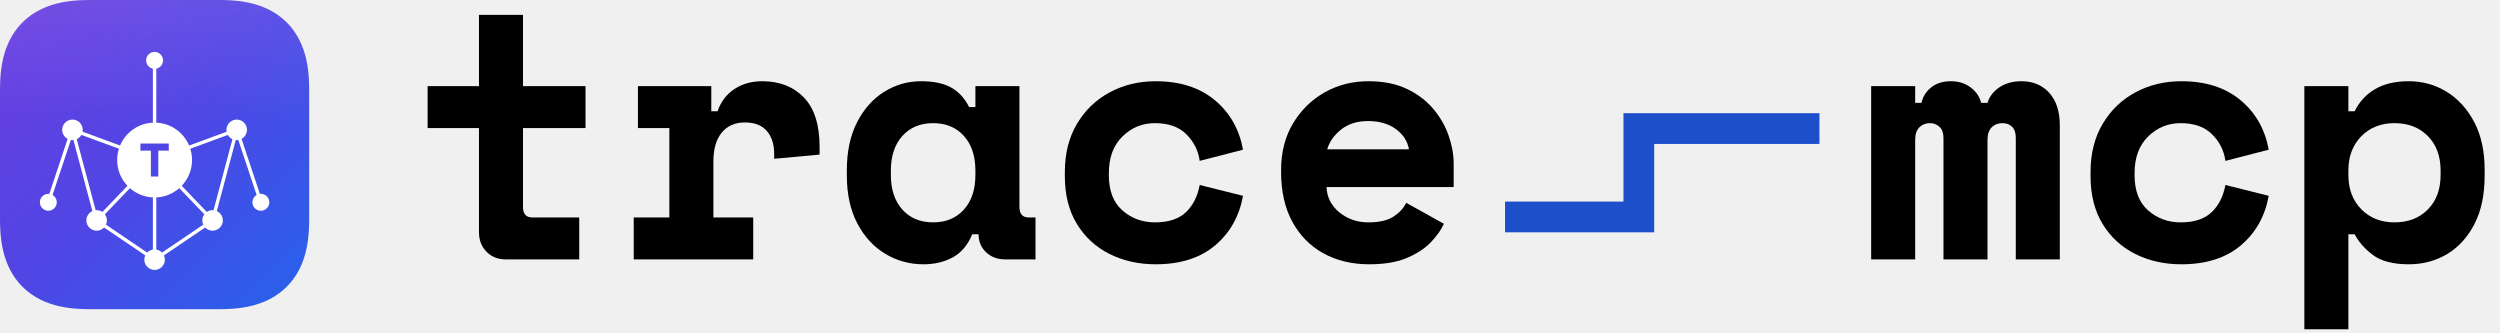
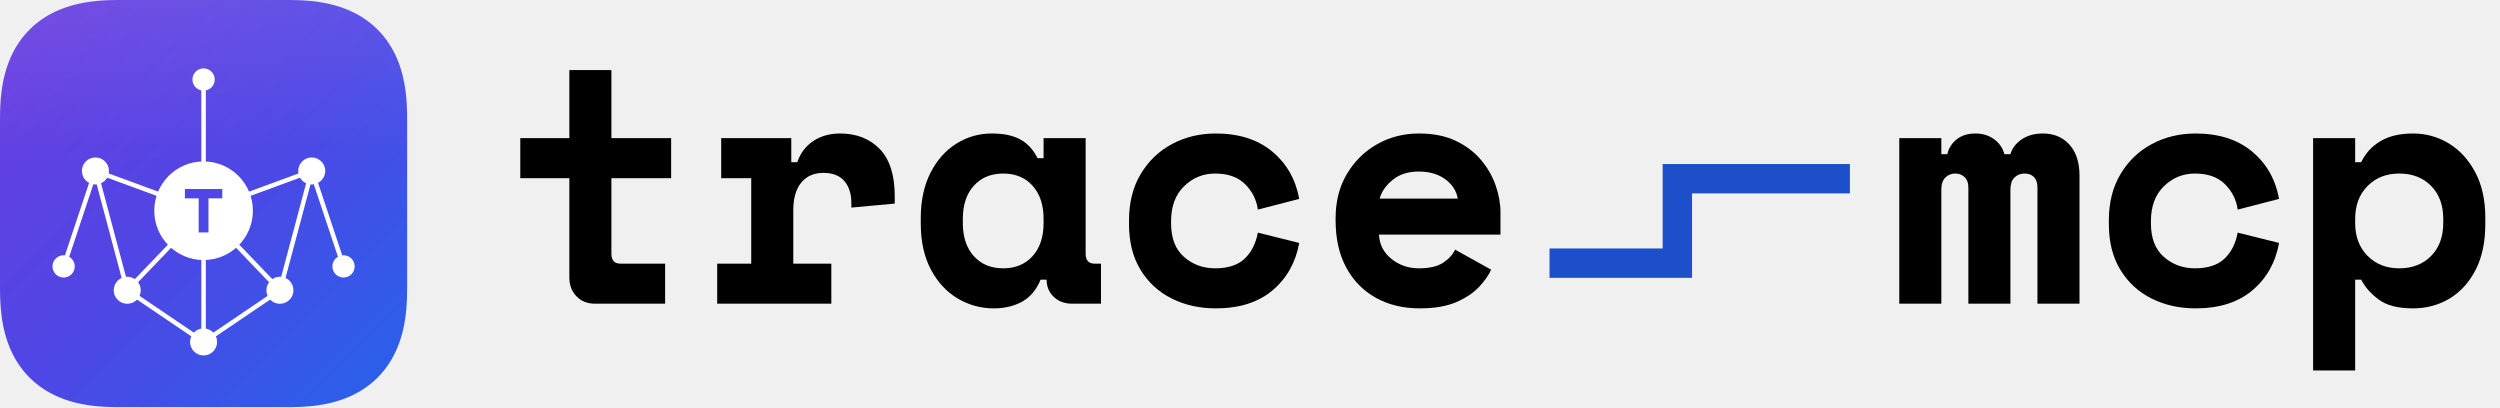
- <svg xmlns="http://www.w3.org/2000/svg" viewBox="0 0 7156 952.5" width="7156" height="952.5" role="img" aria-label="trace-mcp">
-   <g transform="translate(0 0) scale(0.8642578)">
+ <svg xmlns="http://www.w3.org/2000/svg" viewBox="0 0 7491 1220" width="7491" height="1220" role="img" aria-label="trace-mcp">
+   <g transform="translate(0 0) scale(1.191406)">
    <defs>
      <linearGradient id="light-row-plate" x1="0" y1="0" x2="1" y2="1">
        <stop offset="0%" stop-color="#6C3CE0" />
        <stop offset="50%" stop-color="#4F46E5" />
        <stop offset="100%" stop-color="#2563EB" />
      </linearGradient>
      <linearGradient id="light-row-shine" x1="0.5" y1="0" x2="0.5" y2="0.4">
        <stop offset="0%" stop-color="#FFFFFF" stop-opacity="0.08" />
        <stop offset="100%" stop-color="#FFFFFF" stop-opacity="0" />
      </linearGradient>
      <clipPath id="light-row-plateClip">
        <path d="M 0.00,307.20 L 0.03,295.76 L 0.13,287.28 L 0.30,279.65 L 0.53,272.53 L 0.82,265.77 L 1.18,259.29 L 1.61,253.02 L 2.10,246.95 L 2.66,241.03 L 3.29,235.26 L 3.98,229.62 L 4.73,224.10 L 5.55,218.68 L 6.44,213.37 L 7.39,208.14 L 8.40,203.01 L 9.48,197.96 L 10.63,193.00 L 11.84,188.11 L 13.11,183.29 L 14.45,178.55 L 15.86,173.88 L 17.32,169.28 L 18.85,164.74 L 20.45,160.27 L 22.11,155.87 L 23.83,151.53 L 25.62,147.25 L 27.47,143.03 L 29.38,138.88 L 31.35,134.79 L 33.39,130.76 L 35.49,126.79 L 37.66,122.88 L 39.88,119.03 L 42.17,115.24 L 44.52,111.51 L 46.93,107.84 L 49.40,104.22 L 51.93,100.67 L 54.53,97.18 L 57.18,93.74 L 59.90,90.37 L 62.68,87.05 L 65.51,83.80 L 68.41,80.60 L 71.37,77.46 L 74.39,74.39 L 77.46,71.37 L 80.60,68.41 L 83.80,65.51 L 87.05,62.68 L 90.37,59.90 L 93.74,57.18 L 97.18,54.53 L 100.67,51.93 L 104.22,49.40 L 107.84,46.93 L 111.51,44.52 L 115.24,42.17 L 119.03,39.88 L 122.88,37.66 L 126.79,35.49 L 130.76,33.39 L 134.79,31.35 L 138.88,29.38 L 143.03,27.47 L 147.25,25.62 L 151.53,23.83 L 155.87,22.11 L 160.27,20.45 L 164.74,18.85 L 169.28,17.32 L 173.88,15.86 L 178.55,14.45 L 183.29,13.11 L 188.11,11.84 L 193.00,10.63 L 197.96,9.48 L 203.01,8.40 L 208.14,7.39 L 213.37,6.44 L 218.68,5.55 L 224.10,4.73 L 229.62,3.98 L 235.26,3.29 L 241.03,2.66 L 246.95,2.10 L 253.02,1.61 L 259.29,1.18 L 265.77,0.82 L 272.53,0.53 L 279.65,0.30 L 287.28,0.13 L 295.76,0.03 L 307.20,0.00 L 716.80,0.00 L 728.24,0.03 L 736.72,0.13 L 744.35,0.30 L 751.47,0.53 L 758.23,0.82 L 764.71,1.18 L 770.98,1.61 L 777.05,2.10 L 782.97,2.66 L 788.74,3.29 L 794.38,3.98 L 799.90,4.73 L 805.32,5.55 L 810.63,6.44 L 815.86,7.39 L 820.99,8.40 L 826.04,9.48 L 831.00,10.63 L 835.89,11.84 L 840.71,13.11 L 845.45,14.45 L 850.12,15.86 L 854.72,17.32 L 859.26,18.85 L 863.73,20.45 L 868.13,22.11 L 872.47,23.83 L 876.75,25.62 L 880.97,27.47 L 885.12,29.38 L 889.21,31.35 L 893.24,33.39 L 897.21,35.49 L 901.12,37.66 L 904.97,39.88 L 908.76,42.17 L 912.49,44.52 L 916.16,46.93 L 919.78,49.40 L 923.33,51.93 L 926.82,54.53 L 930.26,57.18 L 933.63,59.90 L 936.95,62.68 L 940.20,65.51 L 943.40,68.41 L 946.54,71.37 L 949.61,74.39 L 952.63,77.46 L 955.59,80.60 L 958.49,83.80 L 961.32,87.05 L 964.10,90.37 L 966.82,93.74 L 969.47,97.18 L 972.07,100.67 L 974.60,104.22 L 977.07,107.84 L 979.48,111.51 L 981.83,115.24 L 984.12,119.03 L 986.34,122.88 L 988.51,126.79 L 990.61,130.76 L 992.65,134.79 L 994.62,138.88 L 996.53,143.03 L 998.38,147.25 L 1000.17,151.53 L 1001.89,155.87 L 1003.55,160.27 L 1005.15,164.74 L 1006.68,169.28 L 1008.14,173.88 L 1009.55,178.55 L 1010.89,183.29 L 1012.16,188.11 L 1013.37,193.00 L 1014.52,197.96 L 1015.60,203.01 L 1016.61,208.14 L 1017.56,213.37 L 1018.45,218.68 L 1019.27,224.10 L 1020.02,229.62 L 1020.71,235.26 L 1021.34,241.03 L 1021.90,246.95 L 1022.39,253.02 L 1022.82,259.29 L 1023.18,265.77 L 1023.47,272.53 L 1023.70,279.65 L 1023.87,287.28 L 1023.97,295.76 L 1024.00,307.20 L 1024.00,716.80 L 1023.97,728.24 L 1023.87,736.72 L 1023.70,744.35 L 1023.47,751.47 L 1023.18,758.23 L 1022.82,764.71 L 1022.39,770.98 L 1021.90,777.05 L 1021.34,782.97 L 1020.71,788.74 L 1020.02,794.38 L 1019.27,799.90 L 1018.45,805.32 L 1017.56,810.63 L 1016.61,815.86 L 1015.60,820.99 L 1014.52,826.04 L 1013.37,831.00 L 1012.16,835.89 L 1010.89,840.71 L 1009.55,845.45 L 1008.14,850.12 L 1006.68,854.72 L 1005.15,859.26 L 1003.55,863.73 L 1001.89,868.13 L 1000.17,872.47 L 998.38,876.75 L 996.53,880.97 L 994.62,885.12 L 992.65,889.21 L 990.61,893.24 L 988.51,897.21 L 986.34,901.12 L 984.12,904.97 L 981.83,908.76 L 979.48,912.49 L 977.07,916.16 L 974.60,919.78 L 972.07,923.33 L 969.47,926.82 L 966.82,930.26 L 964.10,933.63 L 961.32,936.95 L 958.49,940.20 L 955.59,943.40 L 952.63,946.54 L 949.61,949.61 L 946.54,952.63 L 943.40,955.59 L 940.20,958.49 L 936.95,961.32 L 933.63,964.10 L 930.26,966.82 L 926.82,969.47 L 923.33,972.07 L 919.78,974.60 L 916.16,977.07 L 912.49,979.48 L 908.76,981.83 L 904.97,984.12 L 901.12,986.34 L 897.21,988.51 L 893.24,990.61 L 889.21,992.65 L 885.12,994.62 L 880.97,996.53 L 876.75,998.38 L 872.47,1000.17 L 868.13,1001.89 L 863.73,1003.55 L 859.26,1005.15 L 854.72,1006.68 L 850.12,1008.14 L 845.45,1009.55 L 840.71,1010.89 L 835.89,1012.16 L 831.00,1013.37 L 826.04,1014.52 L 820.99,1015.60 L 815.86,1016.61 L 810.63,1017.56 L 805.32,1018.45 L 799.90,1019.27 L 794.38,1020.02 L 788.74,1020.71 L 782.97,1021.34 L 777.05,1021.90 L 770.98,1022.39 L 764.71,1022.82 L 758.23,1023.18 L 751.47,1023.47 L 744.35,1023.70 L 736.72,1023.87 L 728.24,1023.97 L 716.80,1024.00 L 307.20,1024.00 L 295.76,1023.97 L 287.28,1023.87 L 279.65,1023.70 L 272.53,1023.47 L 265.77,1023.18 L 259.29,1022.82 L 253.02,1022.39 L 246.95,1021.90 L 241.03,1021.34 L 235.26,1020.71 L 229.62,1020.02 L 224.10,1019.27 L 218.68,1018.45 L 213.37,1017.56 L 208.14,1016.61 L 203.01,1015.60 L 197.96,1014.52 L 193.00,1013.37 L 188.11,1012.16 L 183.29,1010.89 L 178.55,1009.55 L 173.88,1008.14 L 169.28,1006.68 L 164.74,1005.15 L 160.27,1003.55 L 155.87,1001.89 L 151.53,1000.17 L 147.25,998.38 L 143.03,996.53 L 138.88,994.62 L 134.79,992.65 L 130.76,990.61 L 126.79,988.51 L 122.88,986.34 L 119.03,984.12 L 115.24,981.83 L 111.51,979.48 L 107.84,977.07 L 104.22,974.60 L 100.67,972.07 L 97.18,969.47 L 93.74,966.82 L 90.37,964.10 L 87.05,961.32 L 83.80,958.49 L 80.60,955.59 L 77.46,952.63 L 74.39,949.61 L 71.37,946.54 L 68.41,943.40 L 65.51,940.20 L 62.68,936.95 L 59.90,933.63 L 57.18,930.26 L 54.53,926.82 L 51.93,923.33 L 49.40,919.78 L 46.93,916.16 L 44.52,912.49 L 42.17,908.76 L 39.88,904.97 L 37.66,901.12 L 35.49,897.21 L 33.39,893.24 L 31.35,889.21 L 29.38,885.12 L 27.47,880.97 L 25.62,876.75 L 23.83,872.47 L 22.11,868.13 L 20.45,863.73 L 18.85,859.26 L 17.32,854.72 L 15.86,850.12 L 14.45,845.45 L 13.11,840.71 L 11.84,835.89 L 10.63,831.00 L 9.48,826.04 L 8.40,820.99 L 7.39,815.86 L 6.44,810.63 L 5.55,805.32 L 4.73,799.90 L 3.98,794.38 L 3.29,788.74 L 2.66,782.97 L 2.10,777.05 L 1.61,770.98 L 1.18,764.71 L 0.82,758.23 L 0.53,751.47 L 0.30,744.35 L 0.13,736.72 L 0.03,728.24 L 0.00,716.80 Z" />
      </clipPath>
    </defs>
    <path d="M 0.00,307.20 L 0.03,295.76 L 0.13,287.28 L 0.30,279.65 L 0.53,272.53 L 0.82,265.77 L 1.18,259.29 L 1.61,253.02 L 2.10,246.95 L 2.66,241.03 L 3.29,235.26 L 3.98,229.62 L 4.73,224.10 L 5.55,218.68 L 6.44,213.37 L 7.39,208.14 L 8.40,203.01 L 9.48,197.96 L 10.63,193.00 L 11.84,188.11 L 13.11,183.29 L 14.45,178.55 L 15.86,173.88 L 17.32,169.28 L 18.85,164.74 L 20.45,160.27 L 22.11,155.87 L 23.83,151.53 L 25.62,147.25 L 27.47,143.03 L 29.38,138.88 L 31.35,134.79 L 33.39,130.76 L 35.49,126.79 L 37.66,122.88 L 39.88,119.03 L 42.17,115.24 L 44.52,111.51 L 46.93,107.84 L 49.40,104.22 L 51.93,100.67 L 54.53,97.18 L 57.18,93.74 L 59.90,90.37 L 62.68,87.05 L 65.51,83.80 L 68.41,80.60 L 71.37,77.46 L 74.39,74.39 L 77.46,71.37 L 80.60,68.41 L 83.80,65.51 L 87.05,62.68 L 90.37,59.90 L 93.74,57.18 L 97.18,54.53 L 100.67,51.93 L 104.22,49.40 L 107.84,46.93 L 111.51,44.52 L 115.24,42.17 L 119.03,39.88 L 122.88,37.66 L 126.79,35.49 L 130.76,33.39 L 134.79,31.35 L 138.88,29.38 L 143.03,27.47 L 147.25,25.62 L 151.53,23.83 L 155.87,22.11 L 160.27,20.45 L 164.74,18.85 L 169.28,17.32 L 173.88,15.86 L 178.55,14.45 L 183.29,13.11 L 188.11,11.84 L 193.00,10.63 L 197.96,9.48 L 203.01,8.40 L 208.14,7.39 L 213.37,6.44 L 218.68,5.55 L 224.10,4.73 L 229.62,3.98 L 235.26,3.29 L 241.03,2.66 L 246.95,2.10 L 253.02,1.61 L 259.29,1.18 L 265.77,0.82 L 272.53,0.53 L 279.65,0.30 L 287.28,0.13 L 295.76,0.03 L 307.20,0.00 L 716.80,0.00 L 728.24,0.03 L 736.72,0.13 L 744.35,0.30 L 751.47,0.53 L 758.23,0.82 L 764.71,1.18 L 770.98,1.61 L 777.05,2.10 L 782.97,2.66 L 788.74,3.29 L 794.38,3.98 L 799.90,4.73 L 805.32,5.55 L 810.63,6.44 L 815.86,7.39 L 820.99,8.40 L 826.04,9.48 L 831.00,10.63 L 835.89,11.84 L 840.71,13.11 L 845.45,14.45 L 850.12,15.86 L 854.72,17.32 L 859.26,18.85 L 863.73,20.45 L 868.13,22.11 L 872.47,23.83 L 876.75,25.62 L 880.97,27.47 L 885.12,29.38 L 889.21,31.35 L 893.24,33.39 L 897.21,35.49 L 901.12,37.66 L 904.97,39.88 L 908.76,42.17 L 912.49,44.52 L 916.16,46.93 L 919.78,49.40 L 923.33,51.93 L 926.82,54.53 L 930.26,57.18 L 933.63,59.90 L 936.95,62.68 L 940.20,65.51 L 943.40,68.41 L 946.54,71.37 L 949.61,74.39 L 952.63,77.46 L 955.59,80.60 L 958.49,83.80 L 961.32,87.05 L 964.10,90.37 L 966.82,93.74 L 969.47,97.18 L 972.07,100.67 L 974.60,104.22 L 977.07,107.84 L 979.48,111.51 L 981.83,115.24 L 984.12,119.03 L 986.34,122.88 L 988.51,126.79 L 990.61,130.76 L 992.65,134.79 L 994.62,138.88 L 996.53,143.03 L 998.38,147.25 L 1000.17,151.53 L 1001.89,155.87 L 1003.55,160.27 L 1005.15,164.74 L 1006.68,169.28 L 1008.14,173.88 L 1009.55,178.55 L 1010.89,183.29 L 1012.16,188.11 L 1013.37,193.00 L 1014.52,197.96 L 1015.60,203.01 L 1016.61,208.14 L 1017.56,213.37 L 1018.45,218.68 L 1019.27,224.10 L 1020.02,229.62 L 1020.71,235.26 L 1021.34,241.03 L 1021.90,246.95 L 1022.39,253.02 L 1022.82,259.29 L 1023.18,265.77 L 1023.47,272.53 L 1023.70,279.65 L 1023.87,287.28 L 1023.97,295.76 L 1024.00,307.20 L 1024.00,716.80 L 1023.97,728.24 L 1023.87,736.72 L 1023.70,744.35 L 1023.47,751.47 L 1023.18,758.23 L 1022.82,764.71 L 1022.39,770.98 L 1021.90,777.05 L 1021.34,782.97 L 1020.71,788.74 L 1020.02,794.38 L 1019.27,799.90 L 1018.45,805.32 L 1017.56,810.63 L 1016.61,815.86 L 1015.60,820.99 L 1014.52,826.04 L 1013.37,831.00 L 1012.16,835.89 L 1010.89,840.71 L 1009.55,845.45 L 1008.14,850.12 L 1006.68,854.72 L 1005.15,859.26 L 1003.55,863.73 L 1001.89,868.13 L 1000.17,872.47 L 998.38,876.75 L 996.53,880.97 L 994.62,885.12 L 992.65,889.21 L 990.61,893.24 L 988.51,897.21 L 986.34,901.12 L 984.12,904.97 L 981.83,908.76 L 979.48,912.49 L 977.07,916.16 L 974.60,919.78 L 972.07,923.33 L 969.47,926.82 L 966.82,930.26 L 964.10,933.63 L 961.32,936.95 L 958.49,940.20 L 955.59,943.40 L 952.63,946.54 L 949.61,949.61 L 946.54,952.63 L 943.40,955.59 L 940.20,958.49 L 936.95,961.32 L 933.63,964.10 L 930.26,966.82 L 926.82,969.47 L 923.33,972.07 L 919.78,974.60 L 916.16,977.07 L 912.49,979.48 L 908.76,981.83 L 904.97,984.12 L 901.12,986.34 L 897.21,988.51 L 893.24,990.61 L 889.21,992.65 L 885.12,994.62 L 880.97,996.53 L 876.75,998.38 L 872.47,1000.17 L 868.13,1001.89 L 863.73,1003.55 L 859.26,1005.15 L 854.72,1006.68 L 850.12,1008.14 L 845.45,1009.55 L 840.71,1010.89 L 835.89,1012.16 L 831.00,1013.37 L 826.04,1014.52 L 820.99,1015.60 L 815.86,1016.61 L 810.63,1017.56 L 805.32,1018.45 L 799.90,1019.27 L 794.38,1020.02 L 788.74,1020.71 L 782.97,1021.34 L 777.05,1021.90 L 770.98,1022.39 L 764.71,1022.82 L 758.23,1023.18 L 751.47,1023.47 L 744.35,1023.70 L 736.72,1023.87 L 728.24,1023.97 L 716.80,1024.00 L 307.20,1024.00 L 295.76,1023.97 L 287.28,1023.87 L 279.65,1023.70 L 272.53,1023.47 L 265.77,1023.18 L 259.29,1022.82 L 253.02,1022.39 L 246.95,1021.90 L 241.03,1021.34 L 235.26,1020.71 L 229.62,1020.02 L 224.10,1019.27 L 218.68,1018.45 L 213.37,1017.56 L 208.14,1016.61 L 203.01,1015.60 L 197.96,1014.52 L 193.00,1013.37 L 188.11,1012.16 L 183.29,1010.89 L 178.55,1009.55 L 173.88,1008.14 L 169.28,1006.68 L 164.74,1005.15 L 160.27,1003.55 L 155.87,1001.89 L 151.53,1000.17 L 147.25,998.38 L 143.03,996.53 L 138.88,994.62 L 134.79,992.65 L 130.76,990.61 L 126.79,988.51 L 122.88,986.34 L 119.03,984.12 L 115.24,981.83 L 111.51,979.48 L 107.84,977.07 L 104.22,974.60 L 100.67,972.07 L 97.18,969.47 L 93.74,966.82 L 90.37,964.10 L 87.05,961.32 L 83.80,958.49 L 80.60,955.59 L 77.46,952.63 L 74.39,949.61 L 71.37,946.54 L 68.41,943.40 L 65.51,940.20 L 62.68,936.95 L 59.90,933.63 L 57.18,930.26 L 54.53,926.82 L 51.93,923.33 L 49.40,919.78 L 46.93,916.16 L 44.52,912.49 L 42.17,908.76 L 39.88,904.97 L 37.66,901.12 L 35.49,897.21 L 33.39,893.24 L 31.35,889.21 L 29.38,885.12 L 27.47,880.97 L 25.62,876.75 L 23.83,872.47 L 22.11,868.13 L 20.45,863.73 L 18.85,859.26 L 17.32,854.72 L 15.86,850.12 L 14.45,845.45 L 13.11,840.71 L 11.84,835.89 L 10.63,831.00 L 9.48,826.04 L 8.40,820.99 L 7.39,815.86 L 6.44,810.63 L 5.55,805.32 L 4.73,799.90 L 3.98,794.38 L 3.29,788.74 L 2.66,782.97 L 2.10,777.05 L 1.61,770.98 L 1.18,764.71 L 0.82,758.23 L 0.53,751.47 L 0.30,744.35 L 0.13,736.72 L 0.03,728.24 L 0.00,716.80 Z" fill="url(#light-row-plate)" />
    <path d="M 0.00,307.20 L 0.03,295.76 L 0.13,287.28 L 0.30,279.65 L 0.53,272.53 L 0.82,265.77 L 1.18,259.29 L 1.61,253.02 L 2.10,246.95 L 2.66,241.03 L 3.29,235.26 L 3.98,229.62 L 4.73,224.10 L 5.55,218.68 L 6.44,213.37 L 7.39,208.14 L 8.40,203.01 L 9.48,197.96 L 10.63,193.00 L 11.84,188.11 L 13.11,183.29 L 14.45,178.55 L 15.86,173.88 L 17.32,169.28 L 18.85,164.74 L 20.45,160.27 L 22.11,155.87 L 23.83,151.53 L 25.62,147.25 L 27.47,143.03 L 29.38,138.88 L 31.35,134.79 L 33.39,130.76 L 35.49,126.79 L 37.66,122.88 L 39.88,119.03 L 42.17,115.24 L 44.52,111.51 L 46.93,107.84 L 49.40,104.22 L 51.93,100.67 L 54.53,97.18 L 57.18,93.74 L 59.90,90.37 L 62.68,87.05 L 65.51,83.80 L 68.41,80.60 L 71.37,77.46 L 74.39,74.39 L 77.46,71.37 L 80.60,68.41 L 83.80,65.51 L 87.05,62.68 L 90.37,59.90 L 93.74,57.18 L 97.18,54.53 L 100.67,51.93 L 104.22,49.40 L 107.84,46.93 L 111.51,44.52 L 115.24,42.17 L 119.03,39.88 L 122.88,37.66 L 126.79,35.49 L 130.76,33.39 L 134.79,31.35 L 138.88,29.38 L 143.03,27.47 L 147.25,25.62 L 151.53,23.83 L 155.87,22.11 L 160.27,20.45 L 164.74,18.85 L 169.28,17.32 L 173.88,15.86 L 178.55,14.45 L 183.29,13.11 L 188.11,11.84 L 193.00,10.63 L 197.96,9.48 L 203.01,8.40 L 208.14,7.39 L 213.37,6.44 L 218.68,5.55 L 224.10,4.73 L 229.62,3.98 L 235.26,3.29 L 241.03,2.66 L 246.95,2.10 L 253.02,1.61 L 259.29,1.18 L 265.77,0.82 L 272.53,0.53 L 279.65,0.30 L 287.28,0.13 L 295.76,0.03 L 307.20,0.00 L 716.80,0.00 L 728.24,0.03 L 736.72,0.13 L 744.35,0.30 L 751.47,0.53 L 758.23,0.82 L 764.71,1.18 L 770.98,1.61 L 777.05,2.10 L 782.97,2.66 L 788.74,3.29 L 794.38,3.98 L 799.90,4.73 L 805.32,5.55 L 810.63,6.44 L 815.86,7.39 L 820.99,8.40 L 826.04,9.48 L 831.00,10.63 L 835.89,11.84 L 840.71,13.11 L 845.45,14.45 L 850.12,15.86 L 854.72,17.32 L 859.26,18.85 L 863.73,20.45 L 868.13,22.11 L 872.47,23.83 L 876.75,25.62 L 880.97,27.47 L 885.12,29.38 L 889.21,31.35 L 893.24,33.39 L 897.21,35.49 L 901.12,37.66 L 904.97,39.88 L 908.76,42.17 L 912.49,44.52 L 916.16,46.93 L 919.78,49.40 L 923.33,51.93 L 926.82,54.53 L 930.26,57.18 L 933.63,59.90 L 936.95,62.68 L 940.20,65.51 L 943.40,68.41 L 946.54,71.37 L 949.61,74.39 L 952.63,77.46 L 955.59,80.60 L 958.49,83.80 L 961.32,87.05 L 964.10,90.37 L 966.82,93.74 L 969.47,97.18 L 972.07,100.67 L 974.60,104.22 L 977.07,107.84 L 979.48,111.51 L 981.83,115.24 L 984.12,119.03 L 986.34,122.88 L 988.51,126.79 L 990.61,130.76 L 992.65,134.79 L 994.62,138.88 L 996.53,143.03 L 998.38,147.25 L 1000.17,151.53 L 1001.89,155.87 L 1003.55,160.27 L 1005.15,164.74 L 1006.68,169.28 L 1008.14,173.88 L 1009.55,178.55 L 1010.89,183.29 L 1012.16,188.11 L 1013.37,193.00 L 1014.52,197.96 L 1015.60,203.01 L 1016.61,208.14 L 1017.56,213.37 L 1018.45,218.68 L 1019.27,224.10 L 1020.02,229.62 L 1020.71,235.26 L 1021.34,241.03 L 1021.90,246.95 L 1022.39,253.02 L 1022.82,259.29 L 1023.18,265.77 L 1023.47,272.53 L 1023.70,279.65 L 1023.87,287.28 L 1023.97,295.76 L 1024.00,307.20 L 1024.00,716.80 L 1023.97,728.24 L 1023.87,736.72 L 1023.70,744.35 L 1023.47,751.47 L 1023.18,758.23 L 1022.82,764.71 L 1022.39,770.98 L 1021.90,777.05 L 1021.34,782.97 L 1020.71,788.74 L 1020.02,794.38 L 1019.27,799.90 L 1018.45,805.32 L 1017.56,810.63 L 1016.61,815.86 L 1015.60,820.99 L 1014.52,826.04 L 1013.37,831.00 L 1012.16,835.89 L 1010.89,840.71 L 1009.55,845.45 L 1008.14,850.12 L 1006.68,854.72 L 1005.15,859.26 L 1003.55,863.73 L 1001.89,868.13 L 1000.17,872.47 L 998.38,876.75 L 996.53,880.97 L 994.62,885.12 L 992.65,889.21 L 990.61,893.24 L 988.51,897.21 L 986.34,901.12 L 984.12,904.97 L 981.83,908.76 L 979.48,912.49 L 977.07,916.16 L 974.60,919.78 L 972.07,923.33 L 969.47,926.82 L 966.82,930.26 L 964.10,933.63 L 961.32,936.95 L 958.49,940.20 L 955.59,943.40 L 952.63,946.54 L 949.61,949.61 L 946.54,952.63 L 943.40,955.59 L 940.20,958.49 L 936.95,961.32 L 933.63,964.10 L 930.26,966.82 L 926.82,969.47 L 923.33,972.07 L 919.78,974.60 L 916.16,977.07 L 912.49,979.48 L 908.76,981.83 L 904.97,984.12 L 901.12,986.34 L 897.21,988.51 L 893.24,990.61 L 889.21,992.65 L 885.12,994.62 L 880.97,996.53 L 876.75,998.38 L 872.47,1000.17 L 868.13,1001.89 L 863.73,1003.55 L 859.26,1005.15 L 854.72,1006.68 L 850.12,1008.14 L 845.45,1009.55 L 840.71,1010.89 L 835.89,1012.16 L 831.00,1013.37 L 826.04,1014.52 L 820.99,1015.60 L 815.86,1016.61 L 810.63,1017.56 L 805.32,1018.45 L 799.90,1019.27 L 794.38,1020.02 L 788.74,1020.71 L 782.97,1021.34 L 777.05,1021.90 L 770.98,1022.39 L 764.71,1022.82 L 758.23,1023.18 L 751.47,1023.47 L 744.35,1023.70 L 736.72,1023.87 L 728.24,1023.97 L 716.80,1024.00 L 307.20,1024.00 L 295.76,1023.97 L 287.28,1023.87 L 279.65,1023.70 L 272.53,1023.47 L 265.77,1023.18 L 259.29,1022.82 L 253.02,1022.39 L 246.95,1021.90 L 241.03,1021.34 L 235.26,1020.71 L 229.62,1020.02 L 224.10,1019.27 L 218.68,1018.45 L 213.37,1017.56 L 208.14,1016.61 L 203.01,1015.60 L 197.96,1014.52 L 193.00,1013.37 L 188.11,1012.16 L 183.29,1010.89 L 178.55,1009.55 L 173.88,1008.14 L 169.28,1006.68 L 164.74,1005.15 L 160.27,1003.55 L 155.87,1001.89 L 151.53,1000.17 L 147.25,998.38 L 143.03,996.53 L 138.88,994.62 L 134.79,992.65 L 130.76,990.61 L 126.79,988.51 L 122.88,986.34 L 119.03,984.12 L 115.24,981.83 L 111.51,979.48 L 107.84,977.07 L 104.22,974.60 L 100.67,972.07 L 97.18,969.47 L 93.74,966.82 L 90.37,964.10 L 87.05,961.32 L 83.80,958.49 L 80.60,955.59 L 77.46,952.63 L 74.39,949.61 L 71.37,946.54 L 68.41,943.40 L 65.51,940.20 L 62.68,936.95 L 59.90,933.63 L 57.18,930.26 L 54.53,926.82 L 51.93,923.33 L 49.40,919.78 L 46.93,916.16 L 44.52,912.49 L 42.17,908.76 L 39.88,904.97 L 37.66,901.12 L 35.49,897.21 L 33.39,893.24 L 31.35,889.21 L 29.38,885.12 L 27.47,880.97 L 25.62,876.75 L 23.83,872.47 L 22.11,868.13 L 20.45,863.73 L 18.85,859.26 L 17.32,854.72 L 15.86,850.12 L 14.45,845.45 L 13.11,840.71 L 11.84,835.89 L 10.63,831.00 L 9.48,826.04 L 8.40,820.99 L 7.39,815.86 L 6.44,810.63 L 5.55,805.32 L 4.73,799.90 L 3.98,794.38 L 3.29,788.74 L 2.66,782.97 L 2.10,777.05 L 1.61,770.98 L 1.18,764.71 L 0.82,758.23 L 0.53,751.47 L 0.30,744.35 L 0.13,736.72 L 0.03,728.24 L 0.00,716.80 Z" fill="url(#light-row-shine)" />
    <mask id="light-row-cut">
      <rect width="1024" height="1024" fill="#FFFFFF" />
      <path d="M 465.0,475.4 H 559.0 V 498.9 H 524.3 V 584.6 H 499.7 V 498.9 H 465.0 Z" fill="#000000" />
    </mask>
    <g clip-path="url(#light-row-plateClip)" mask="url(#light-row-cut)">
      <line x1="512" y1="200" x2="512" y2="530" stroke="#FFFFFF" stroke-width="11.3" stroke-linecap="round" />
      <line x1="512" y1="530" x2="240" y2="430" stroke="#FFFFFF" stroke-width="11.3" stroke-linecap="round" />
      <line x1="512" y1="530" x2="784" y2="430" stroke="#FFFFFF" stroke-width="11.3" stroke-linecap="round" />
      <line x1="240" y1="430" x2="320" y2="730" stroke="#FFFFFF" stroke-width="11.3" stroke-linecap="round" />
      <line x1="784" y1="430" x2="704" y2="730" stroke="#FFFFFF" stroke-width="11.3" stroke-linecap="round" />
      <line x1="512" y1="530" x2="320" y2="730" stroke="#FFFFFF" stroke-width="11.3" stroke-linecap="round" />
      <line x1="512" y1="530" x2="704" y2="730" stroke="#FFFFFF" stroke-width="11.3" stroke-linecap="round" />
      <line x1="240" y1="430" x2="160" y2="670" stroke="#FFFFFF" stroke-width="11.3" stroke-linecap="round" />
      <line x1="784" y1="430" x2="864" y2="670" stroke="#FFFFFF" stroke-width="11.3" stroke-linecap="round" />
      <line x1="512" y1="530" x2="512" y2="860" stroke="#FFFFFF" stroke-width="11.3" stroke-linecap="round" />
      <line x1="320" y1="730" x2="512" y2="860" stroke="#FFFFFF" stroke-width="11.3" stroke-linecap="round" />
      <line x1="704" y1="730" x2="512" y2="860" stroke="#FFFFFF" stroke-width="11.3" stroke-linecap="round" />
      <circle cx="512" cy="200" r="28.0" fill="#FFFFFF" />
      <circle cx="240" cy="430" r="34.0" fill="#FFFFFF" />
      <circle cx="784" cy="430" r="34.0" fill="#FFFFFF" />
      <circle cx="320" cy="730" r="34.0" fill="#FFFFFF" />
      <circle cx="704" cy="730" r="34.0" fill="#FFFFFF" />
      <circle cx="160" cy="670" r="28.0" fill="#FFFFFF" />
      <circle cx="864" cy="670" r="28.0" fill="#FFFFFF" />
      <circle cx="512" cy="860" r="34.0" fill="#FFFFFF" />
      <circle cx="512.0" cy="530.0" r="124.0" fill="#FFFFFF" />
    </g>
  </g>
-   <path d="M288 0Q254 0 232.5 22.0Q211 44 211 78V376H64V496H211V700H337V496H516V376H337V150Q337 120 364 120H498V0Z" transform="translate(1160 742.5) scale(1 -1)" fill="#000000" />
-   <path d="M42 0V120H144V376H54V496H264V424H282Q296 465 330.0 487.5Q364 510 410 510Q484 510 529.0 463.5Q574 417 574 322V300L444 288V302Q444 343 423.0 367.5Q402 392 360 392Q318 392 294.0 363.0Q270 334 270 280V120H384V0Z" transform="translate(1772 742.5) scale(1 -1)" fill="#000000" />
-   <path d="M259 -14Q200 -14 150.0 16.0Q100 46 70.0 103.0Q40 160 40 240V256Q40 335 69.0 392.0Q98 449 146.5 479.5Q195 510 253 510Q306 510 338.5 492.0Q371 474 390 436H408V496H534V150Q534 120 561 120H580V0H494Q460 0 438.5 20.5Q417 41 417 72H399Q380 26 343.5 6.0Q307 -14 259 -14ZM287 106Q342 106 375.0 142.5Q408 179 408 242V254Q408 317 375.0 353.5Q342 390 287 390Q232 390 199.0 353.5Q166 317 166 254V242Q166 179 199.0 142.5Q232 106 287 106Z" transform="translate(2384 742.5) scale(1 -1)" fill="#000000" />
-   <path d="M312 -14Q239 -14 180.0 15.5Q121 45 86.5 101.5Q52 158 52 238V250Q52 330 87.0 388.5Q122 447 181.0 478.5Q240 510 312 510Q416 510 481.0 456.0Q546 402 562 314L438 282Q432 326 400.0 358.0Q368 390 310 390Q256 390 217.0 352.0Q178 314 178 247V241Q178 174 217.0 140.0Q256 106 310 106Q368 106 398.5 135.0Q429 164 438 213L562 182Q546 94 482.0 40.0Q418 -14 312 -14Z" transform="translate(2996 742.5) scale(1 -1)" fill="#000000" />
-   <path d="M311 -14Q237 -14 180.0 17.5Q123 49 91.0 108.0Q59 167 59 250V256Q59 332 93.0 389.0Q127 446 183.5 478.0Q240 510 309 510Q373 510 419.0 488.0Q465 466 494.5 431.0Q524 396 538.5 354.5Q553 313 553 274V207H189Q191 163 226.0 134.5Q261 106 309 106Q356 106 381.5 123.0Q407 140 417 162L525 102Q514 77 488.5 50.0Q463 23 420.0 4.5Q377 -14 311 -14ZM191 315H425Q419 350 387.5 373.0Q356 396 308 396Q261 396 230.5 371.5Q200 347 191 315Z" transform="translate(3608 742.5) scale(1 -1)" fill="#000000" />
-   <path d="M36 0V496H162V448H180Q186 475 208.0 492.5Q230 510 264 510Q297 510 320.5 492.5Q344 475 351 448H369Q377 475 403.0 492.5Q429 510 466 510Q516 510 546.0 476.5Q576 443 576 384V0H450V348Q450 369 439.5 379.5Q429 390 412 390Q393 390 381.0 378.0Q369 366 369 342V0H243V348Q243 369 231.5 379.5Q220 390 204 390Q186 390 174.0 378.0Q162 366 162 342V0Z" transform="translate(5320 742.5) scale(1 -1)" fill="#000000" />
-   <path d="M312 -14Q239 -14 180.0 15.5Q121 45 86.5 101.5Q52 158 52 238V250Q52 330 87.0 388.5Q122 447 181.0 478.5Q240 510 312 510Q416 510 481.0 456.0Q546 402 562 314L438 282Q432 326 400.0 358.0Q368 390 310 390Q256 390 217.0 352.0Q178 314 178 247V241Q178 174 217.0 140.0Q256 106 310 106Q368 106 398.5 135.0Q429 164 438 213L562 182Q546 94 482.0 40.0Q418 -14 312 -14Z" transform="translate(5932 742.5) scale(1 -1)" fill="#000000" />
-   <path d="M52 -200V496H178V424H196Q216 465 254.5 487.5Q293 510 351 510Q410 510 459.0 480.0Q508 450 538.0 393.5Q568 337 568 257V239Q568 158 539.0 101.5Q510 45 461.0 15.5Q412 -14 351 -14Q284 -14 248.5 12.5Q213 39 196 72H178V-200ZM310 106Q369 106 405.5 143.0Q442 180 442 242V254Q442 316 405.5 353.0Q369 390 310 390Q252 390 215.0 352.5Q178 315 178 254V242Q178 181 215.0 143.5Q252 106 310 106Z" transform="translate(6544 742.5) scale(1 -1)" fill="#000000" />
-   <path d="M 4308,621 H 4691 V 368 H 5208" stroke="#1E4FCB" stroke-width="88" fill="none" stroke-linecap="butt" stroke-linejoin="miter" />
+   <path d="M288 0Q254 0 232.5 22.0Q211 44 211 78V376H64V496H211V700H337V496H516V376H337V150Q337 120 364 120H498V0Z" transform="translate(1495 910) scale(1 -1)" fill="#000000" />
+   <path d="M42 0V120H144V376H54V496H264V424H282Q296 465 330.0 487.5Q364 510 410 510Q484 510 529.0 463.5Q574 417 574 322V300L444 288V302Q444 343 423.0 367.5Q402 392 360 392Q318 392 294.0 363.0Q270 334 270 280V120H384V0Z" transform="translate(2107 910) scale(1 -1)" fill="#000000" />
+   <path d="M259 -14Q200 -14 150.0 16.0Q100 46 70.0 103.0Q40 160 40 240V256Q40 335 69.0 392.0Q98 449 146.5 479.5Q195 510 253 510Q306 510 338.5 492.0Q371 474 390 436H408V496H534V150Q534 120 561 120H580V0H494Q460 0 438.5 20.5Q417 41 417 72H399Q380 26 343.5 6.0Q307 -14 259 -14ZM287 106Q342 106 375.0 142.5Q408 179 408 242V254Q408 317 375.0 353.5Q342 390 287 390Q232 390 199.0 353.5Q166 317 166 254V242Q166 179 199.0 142.5Q232 106 287 106Z" transform="translate(2719 910) scale(1 -1)" fill="#000000" />
+   <path d="M312 -14Q239 -14 180.0 15.5Q121 45 86.5 101.5Q52 158 52 238V250Q52 330 87.0 388.5Q122 447 181.0 478.5Q240 510 312 510Q416 510 481.0 456.0Q546 402 562 314L438 282Q432 326 400.0 358.0Q368 390 310 390Q256 390 217.0 352.0Q178 314 178 247V241Q178 174 217.0 140.0Q256 106 310 106Q368 106 398.5 135.0Q429 164 438 213L562 182Q546 94 482.0 40.0Q418 -14 312 -14Z" transform="translate(3331 910) scale(1 -1)" fill="#000000" />
+   <path d="M311 -14Q237 -14 180.0 17.5Q123 49 91.0 108.0Q59 167 59 250V256Q59 332 93.0 389.0Q127 446 183.5 478.0Q240 510 309 510Q373 510 419.0 488.0Q465 466 494.5 431.0Q524 396 538.5 354.5Q553 313 553 274V207H189Q191 163 226.0 134.5Q261 106 309 106Q356 106 381.5 123.0Q407 140 417 162L525 102Q514 77 488.5 50.0Q463 23 420.0 4.5Q377 -14 311 -14ZM191 315H425Q419 350 387.5 373.0Q356 396 308 396Q261 396 230.5 371.5Q200 347 191 315Z" transform="translate(3943 910) scale(1 -1)" fill="#000000" />
+   <path d="M36 0V496H162V448H180Q186 475 208.0 492.5Q230 510 264 510Q297 510 320.5 492.5Q344 475 351 448H369Q377 475 403.0 492.5Q429 510 466 510Q516 510 546.0 476.5Q576 443 576 384V0H450V348Q450 369 439.5 379.5Q429 390 412 390Q393 390 381.0 378.0Q369 366 369 342V0H243V348Q243 369 231.5 379.5Q220 390 204 390Q186 390 174.0 378.0Q162 366 162 342V0Z" transform="translate(5655 910) scale(1 -1)" fill="#000000" />
+   <path d="M312 -14Q239 -14 180.0 15.5Q121 45 86.5 101.5Q52 158 52 238V250Q52 330 87.0 388.5Q122 447 181.0 478.5Q240 510 312 510Q416 510 481.0 456.0Q546 402 562 314L438 282Q432 326 400.0 358.0Q368 390 310 390Q256 390 217.0 352.0Q178 314 178 247V241Q178 174 217.0 140.0Q256 106 310 106Q368 106 398.5 135.0Q429 164 438 213L562 182Q546 94 482.0 40.0Q418 -14 312 -14Z" transform="translate(6267 910) scale(1 -1)" fill="#000000" />
+   <path d="M52 -200V496H178V424H196Q216 465 254.5 487.5Q293 510 351 510Q410 510 459.0 480.0Q508 450 538.0 393.5Q568 337 568 257V239Q568 158 539.0 101.5Q510 45 461.0 15.5Q412 -14 351 -14Q284 -14 248.5 12.5Q213 39 196 72H178V-200ZM310 106Q369 106 405.5 143.0Q442 180 442 242V254Q442 316 405.5 353.0Q369 390 310 390Q252 390 215.0 352.5Q178 315 178 254V242Q178 181 215.0 143.5Q252 106 310 106Z" transform="translate(6879 910) scale(1 -1)" fill="#000000" />
+   <path d="M 4643,788.5 H 5026 V 535.5 H 5543" stroke="#1E4FCB" stroke-width="88" fill="none" stroke-linecap="butt" stroke-linejoin="miter" />
</svg>
